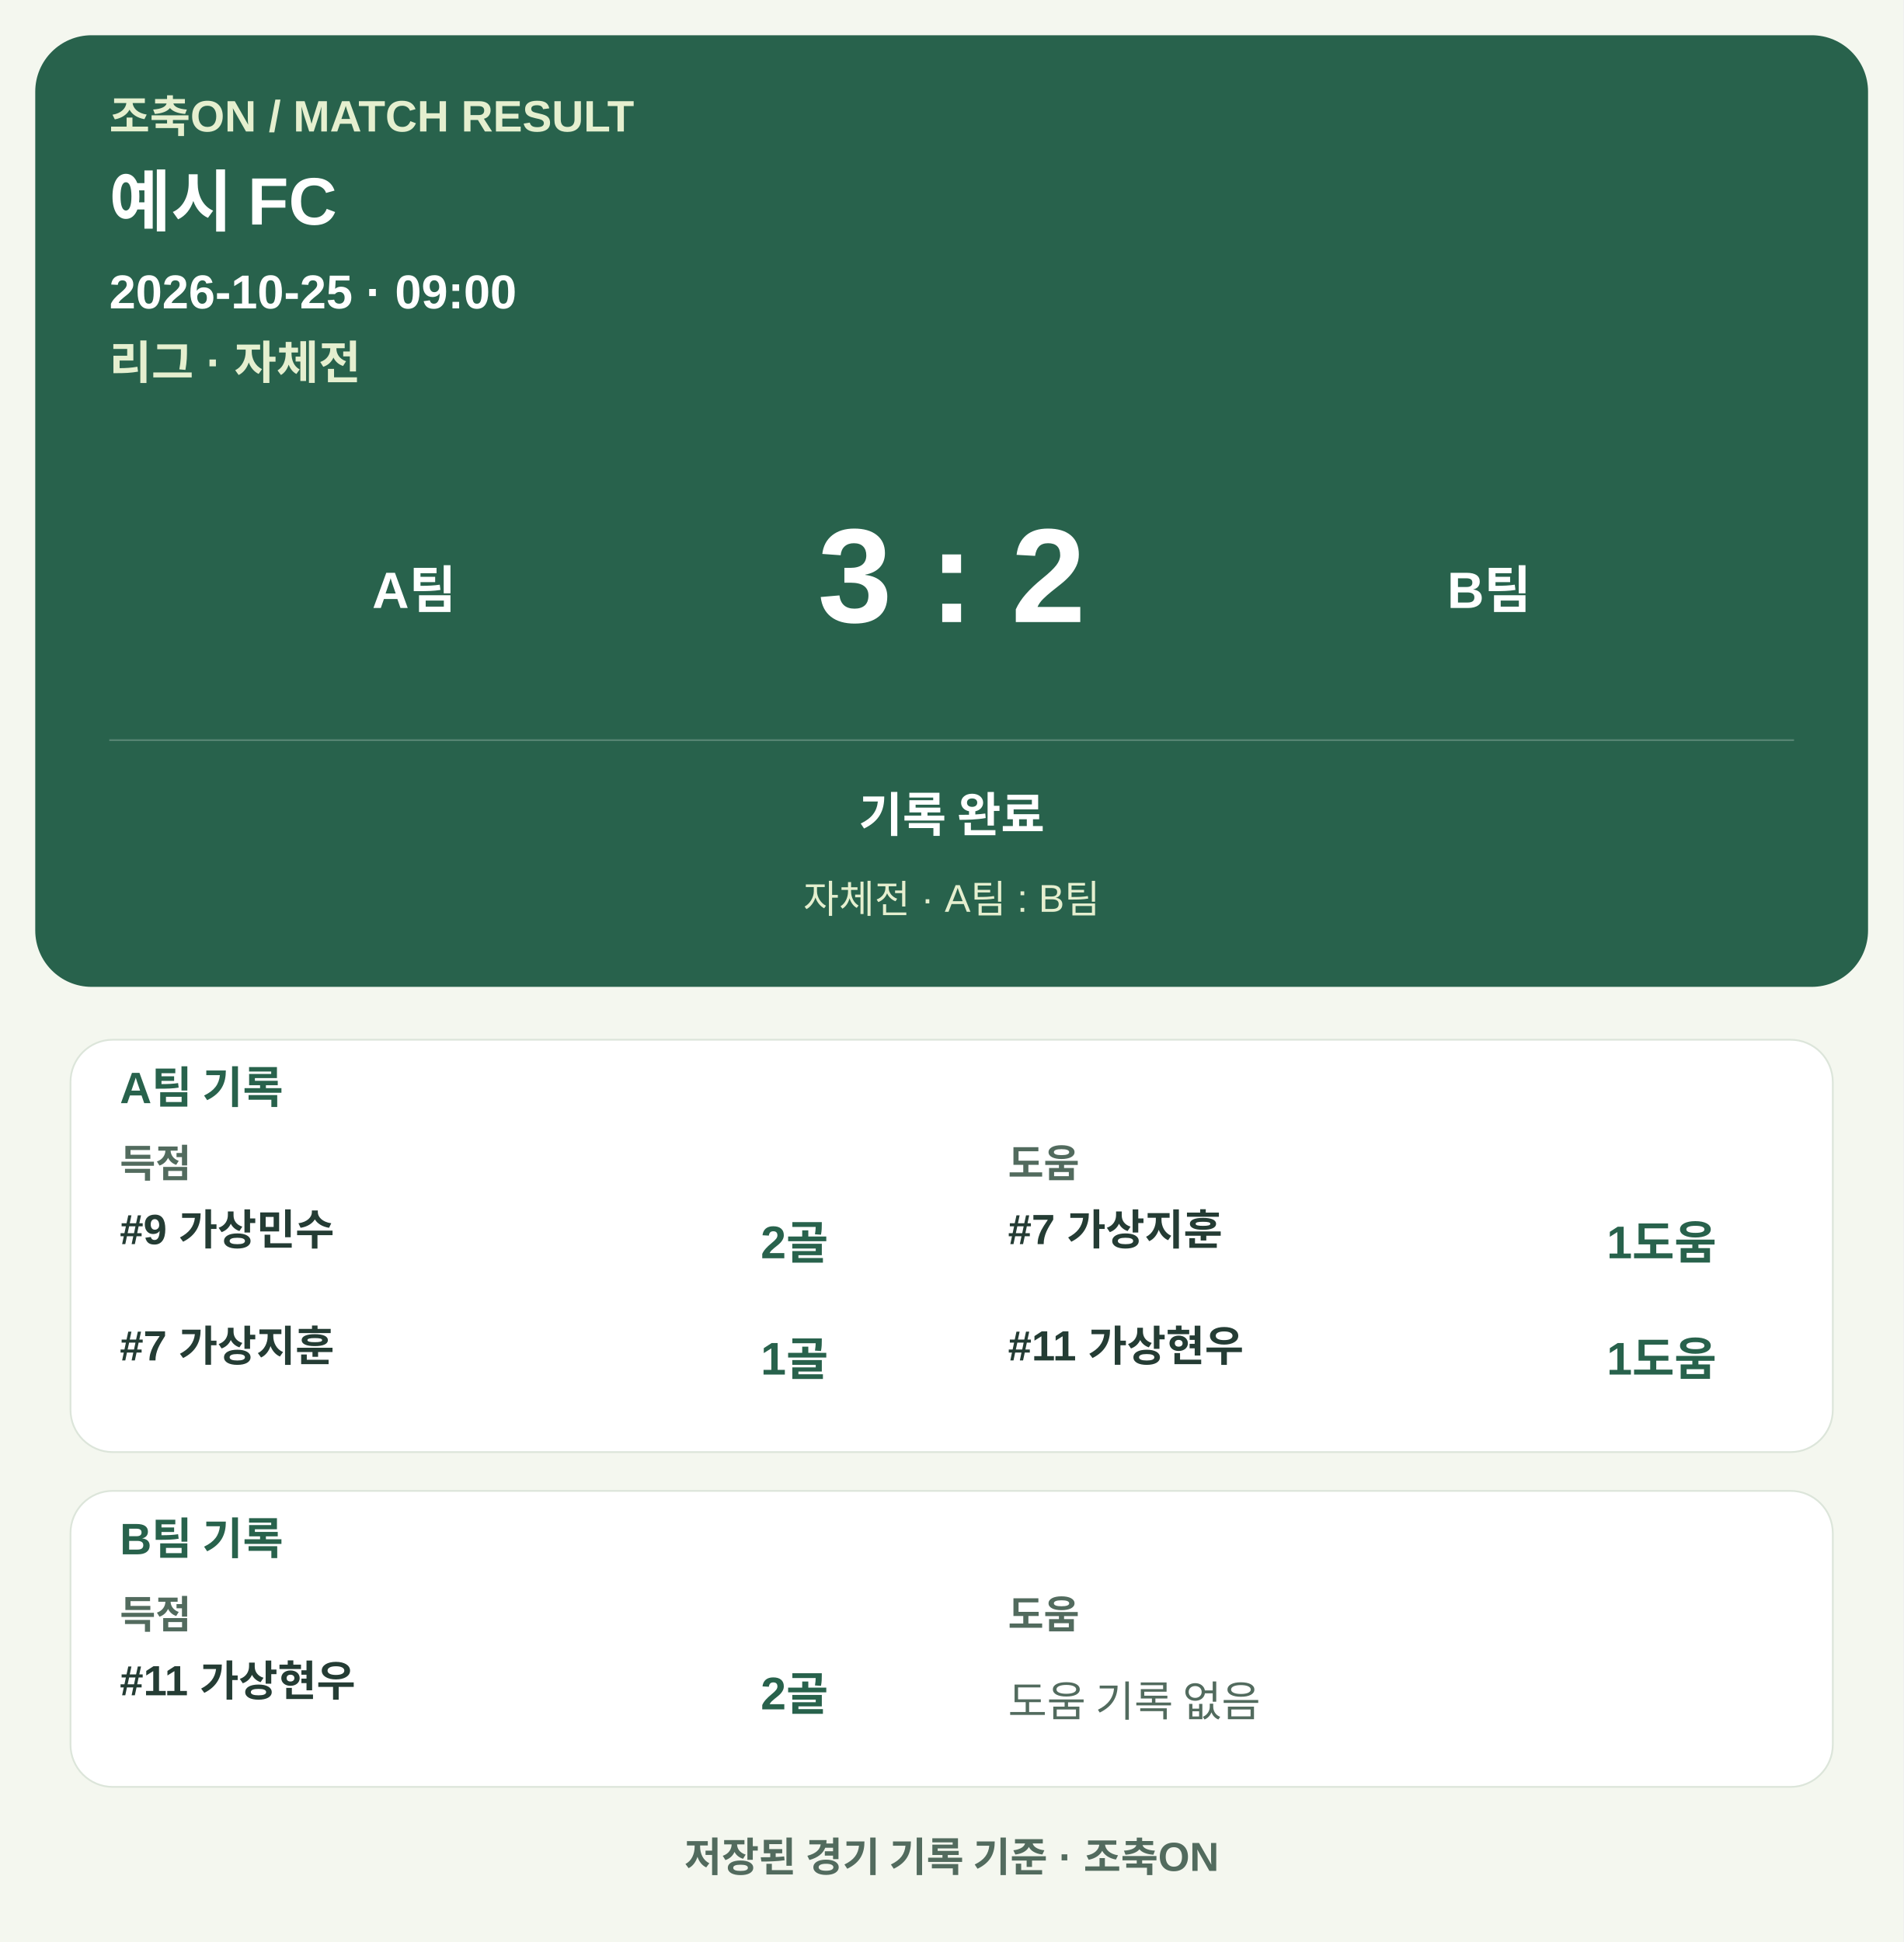
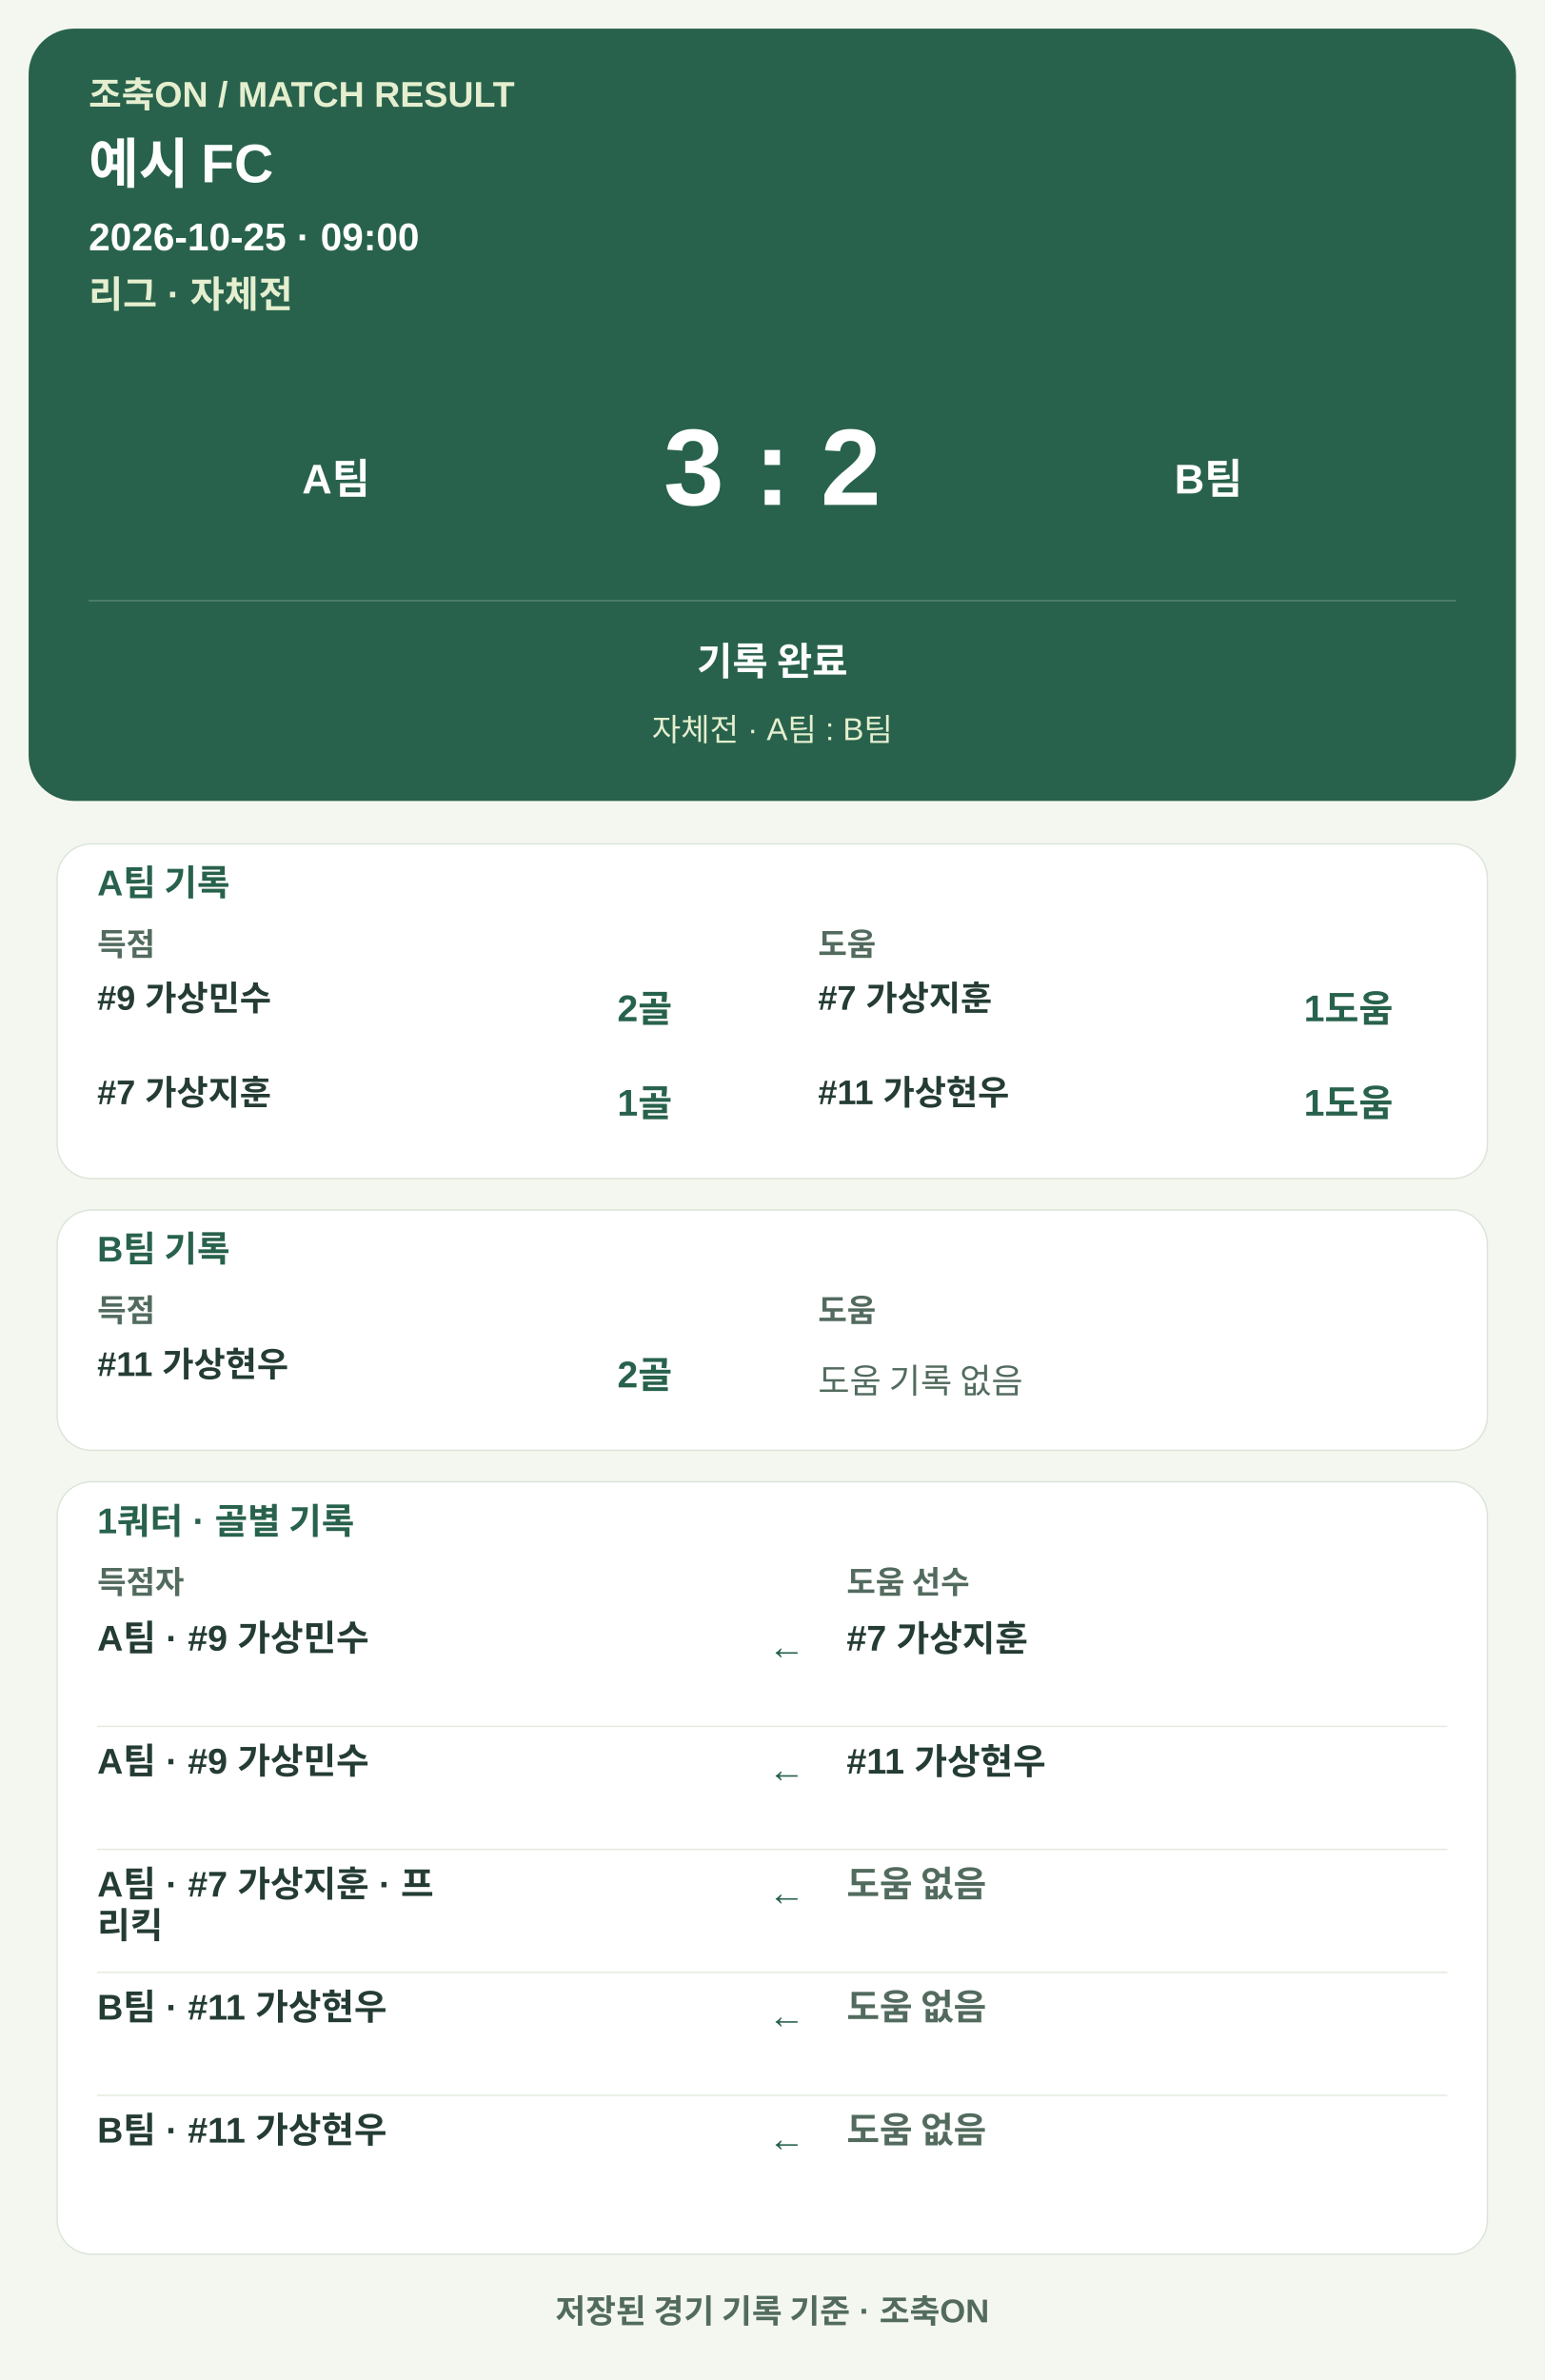
- <svg xmlns="http://www.w3.org/2000/svg" width="1080" height="1102" viewBox="0 0 1080 1102" role="img" aria-label="2026-10-25 A팀 3 : 2 B팀 경기 결과">
-   <rect width="1080" height="1102" fill="#f4f7ef" />
+ <svg xmlns="http://www.w3.org/2000/svg" width="1080" height="1664" viewBox="0 0 1080 1664" role="img" aria-label="2026-10-25 A팀 3 : 2 B팀 경기 결과">
+   <rect width="1080" height="1664" fill="#f4f7ef" />
  <g font-family="Arial, Malgun Gothic, Apple SD Gothic Neo, sans-serif">
    <rect x="20" y="20" width="1040" height="540" rx="32" fill="#28624c" />
    <text x="62" y="75" text-anchor="start" font-size="25" fill="#e5efcf" font-weight="700">조축ON  /  MATCH RESULT</text>
    <text x="62" y="128" text-anchor="start" font-size="38" fill="#ffffff" font-weight="800">예시 FC</text>
    <text x="62" y="175" text-anchor="start" font-size="27" fill="#ffffff" font-weight="600">2026-10-25 · 09:00</text>
    <text x="62" y="215" text-anchor="start" font-size="26" fill="#e5efcf" font-weight="600">리그 · 자체전</text>
    <text x="235" y="345" text-anchor="middle" font-size="29" fill="#ffffff" font-weight="700">A팀</text>
    <text x="845" y="345" text-anchor="middle" font-size="29" fill="#ffffff" font-weight="700">B팀</text>
    <text x="540" y="353" text-anchor="middle" font-size="76" fill="#ffffff" font-weight="800">3 : 2</text>
    <path d="M62 420H1018" stroke="#ffffff" stroke-opacity=".22" />
    <text x="540" y="472" text-anchor="middle" font-size="27" fill="#ffffff" font-weight="700">기록 완료</text>
    <text x="540" y="518" text-anchor="middle" font-size="22" fill="#e5efcf" font-weight="500">자체전 · A팀 : B팀</text>
    <rect x="40" y="590" width="1000" height="234" rx="24" fill="#ffffff" stroke="#dce5da" />
    <text x="68" y="626" text-anchor="start" font-size="25" fill="#28624c" font-weight="700">A팀 기록</text>
    <text x="68" y="668" text-anchor="start" font-size="22" fill="#526b5e" font-weight="700">득점</text>
    <text x="572" y="668" text-anchor="start" font-size="22" fill="#526b5e" font-weight="700">도움</text>
    <g data-metric="goals" data-team="A">
      <text x="68" y="706" text-anchor="start" font-size="24" fill="#243c34" font-weight="600">#9 가상민수</text>
      <text x="470" y="714" text-anchor="end" font-size="26" fill="#28624c" font-weight="800">2골</text>
    </g>
    <g data-metric="goals" data-team="A">
      <text x="68" y="772" text-anchor="start" font-size="24" fill="#243c34" font-weight="600">#7 가상지훈</text>
      <text x="470" y="780" text-anchor="end" font-size="26" fill="#28624c" font-weight="800">1골</text>
    </g>
    <g data-metric="assists" data-team="A">
      <text x="572" y="706" text-anchor="start" font-size="24" fill="#243c34" font-weight="600">#7 가상지훈</text>
      <text x="974" y="714" text-anchor="end" font-size="26" fill="#28624c" font-weight="800">1도움</text>
    </g>
    <g data-metric="assists" data-team="A">
      <text x="572" y="772" text-anchor="start" font-size="24" fill="#243c34" font-weight="600">#11 가상현우</text>
      <text x="974" y="780" text-anchor="end" font-size="26" fill="#28624c" font-weight="800">1도움</text>
    </g>
    <rect x="40" y="846" width="1000" height="168" rx="24" fill="#ffffff" stroke="#dce5da" />
    <text x="68" y="882" text-anchor="start" font-size="25" fill="#28624c" font-weight="700">B팀 기록</text>
    <text x="68" y="924" text-anchor="start" font-size="22" fill="#526b5e" font-weight="700">득점</text>
    <text x="572" y="924" text-anchor="start" font-size="22" fill="#526b5e" font-weight="700">도움</text>
    <g data-metric="goals" data-team="B">
      <text x="68" y="962" text-anchor="start" font-size="24" fill="#243c34" font-weight="600">#11 가상현우</text>
      <text x="470" y="970" text-anchor="end" font-size="26" fill="#28624c" font-weight="800">2골</text>
    </g>
    <text x="572" y="974" text-anchor="start" font-size="24" fill="#526b5e" font-weight="500">도움 기록 없음</text>
-     <text x="540" y="1062" text-anchor="middle" font-size="23" fill="#526b5e" font-weight="600">저장된 경기 기록 기준 · 조축ON</text>
+     <rect x="40" y="1036" width="1000" height="540" rx="24" fill="#ffffff" stroke="#dce5da" />
+     <text x="68" y="1072" text-anchor="start" font-size="25" fill="#28624c" font-weight="700">1쿼터 · 골별 기록</text>
+     <text x="68" y="1114" text-anchor="start" font-size="22" fill="#526b5e" font-weight="700">득점자</text>
+     <text x="592" y="1114" text-anchor="start" font-size="22" fill="#526b5e" font-weight="700">도움 선수</text>
+     <g data-goal-link="true" data-team="A">
+       <text x="68" y="1154" text-anchor="start" font-size="25" fill="#243c34" font-weight="650">A팀 · #9 가상민수</text>
+       <text x="550" y="1160" text-anchor="middle" font-size="26" fill="#28624c" font-weight="700">←</text>
+       <text x="592" y="1154" text-anchor="start" font-size="25" fill="#243c34" font-weight="550">#7 가상지훈</text>
+     </g>
+     <path d="M68 1207H1012" stroke="#e4eade" />
+     <g data-goal-link="true" data-team="A">
+       <text x="68" y="1240" text-anchor="start" font-size="25" fill="#243c34" font-weight="650">A팀 · #9 가상민수</text>
+       <text x="550" y="1246" text-anchor="middle" font-size="26" fill="#28624c" font-weight="700">←</text>
+       <text x="592" y="1240" text-anchor="start" font-size="25" fill="#243c34" font-weight="550">#11 가상현우</text>
+     </g>
+     <path d="M68 1293H1012" stroke="#e4eade" />
+     <g data-goal-link="true" data-team="A">
+       <text x="68" y="1326" text-anchor="start" font-size="25" fill="#243c34" font-weight="650">A팀 · #7 가상지훈 · 프</text>
+       <text x="68" y="1355" text-anchor="start" font-size="25" fill="#243c34" font-weight="650">리킥</text>
+       <text x="550" y="1332" text-anchor="middle" font-size="26" fill="#28624c" font-weight="700">←</text>
+       <text x="592" y="1326" text-anchor="start" font-size="25" fill="#526b5e" font-weight="550">도움 없음</text>
+     </g>
+     <path d="M68 1379H1012" stroke="#e4eade" />
+     <g data-goal-link="true" data-team="B">
+       <text x="68" y="1412" text-anchor="start" font-size="25" fill="#243c34" font-weight="650">B팀 · #11 가상현우</text>
+       <text x="550" y="1418" text-anchor="middle" font-size="26" fill="#28624c" font-weight="700">←</text>
+       <text x="592" y="1412" text-anchor="start" font-size="25" fill="#526b5e" font-weight="550">도움 없음</text>
+     </g>
+     <path d="M68 1465H1012" stroke="#e4eade" />
+     <g data-goal-link="true" data-team="B">
+       <text x="68" y="1498" text-anchor="start" font-size="25" fill="#243c34" font-weight="650">B팀 · #11 가상현우</text>
+       <text x="550" y="1504" text-anchor="middle" font-size="26" fill="#28624c" font-weight="700">←</text>
+       <text x="592" y="1498" text-anchor="start" font-size="25" fill="#526b5e" font-weight="550">도움 없음</text>
+     </g>
+     <text x="540" y="1624" text-anchor="middle" font-size="23" fill="#526b5e" font-weight="600">저장된 경기 기록 기준 · 조축ON</text>
  </g>
</svg>
